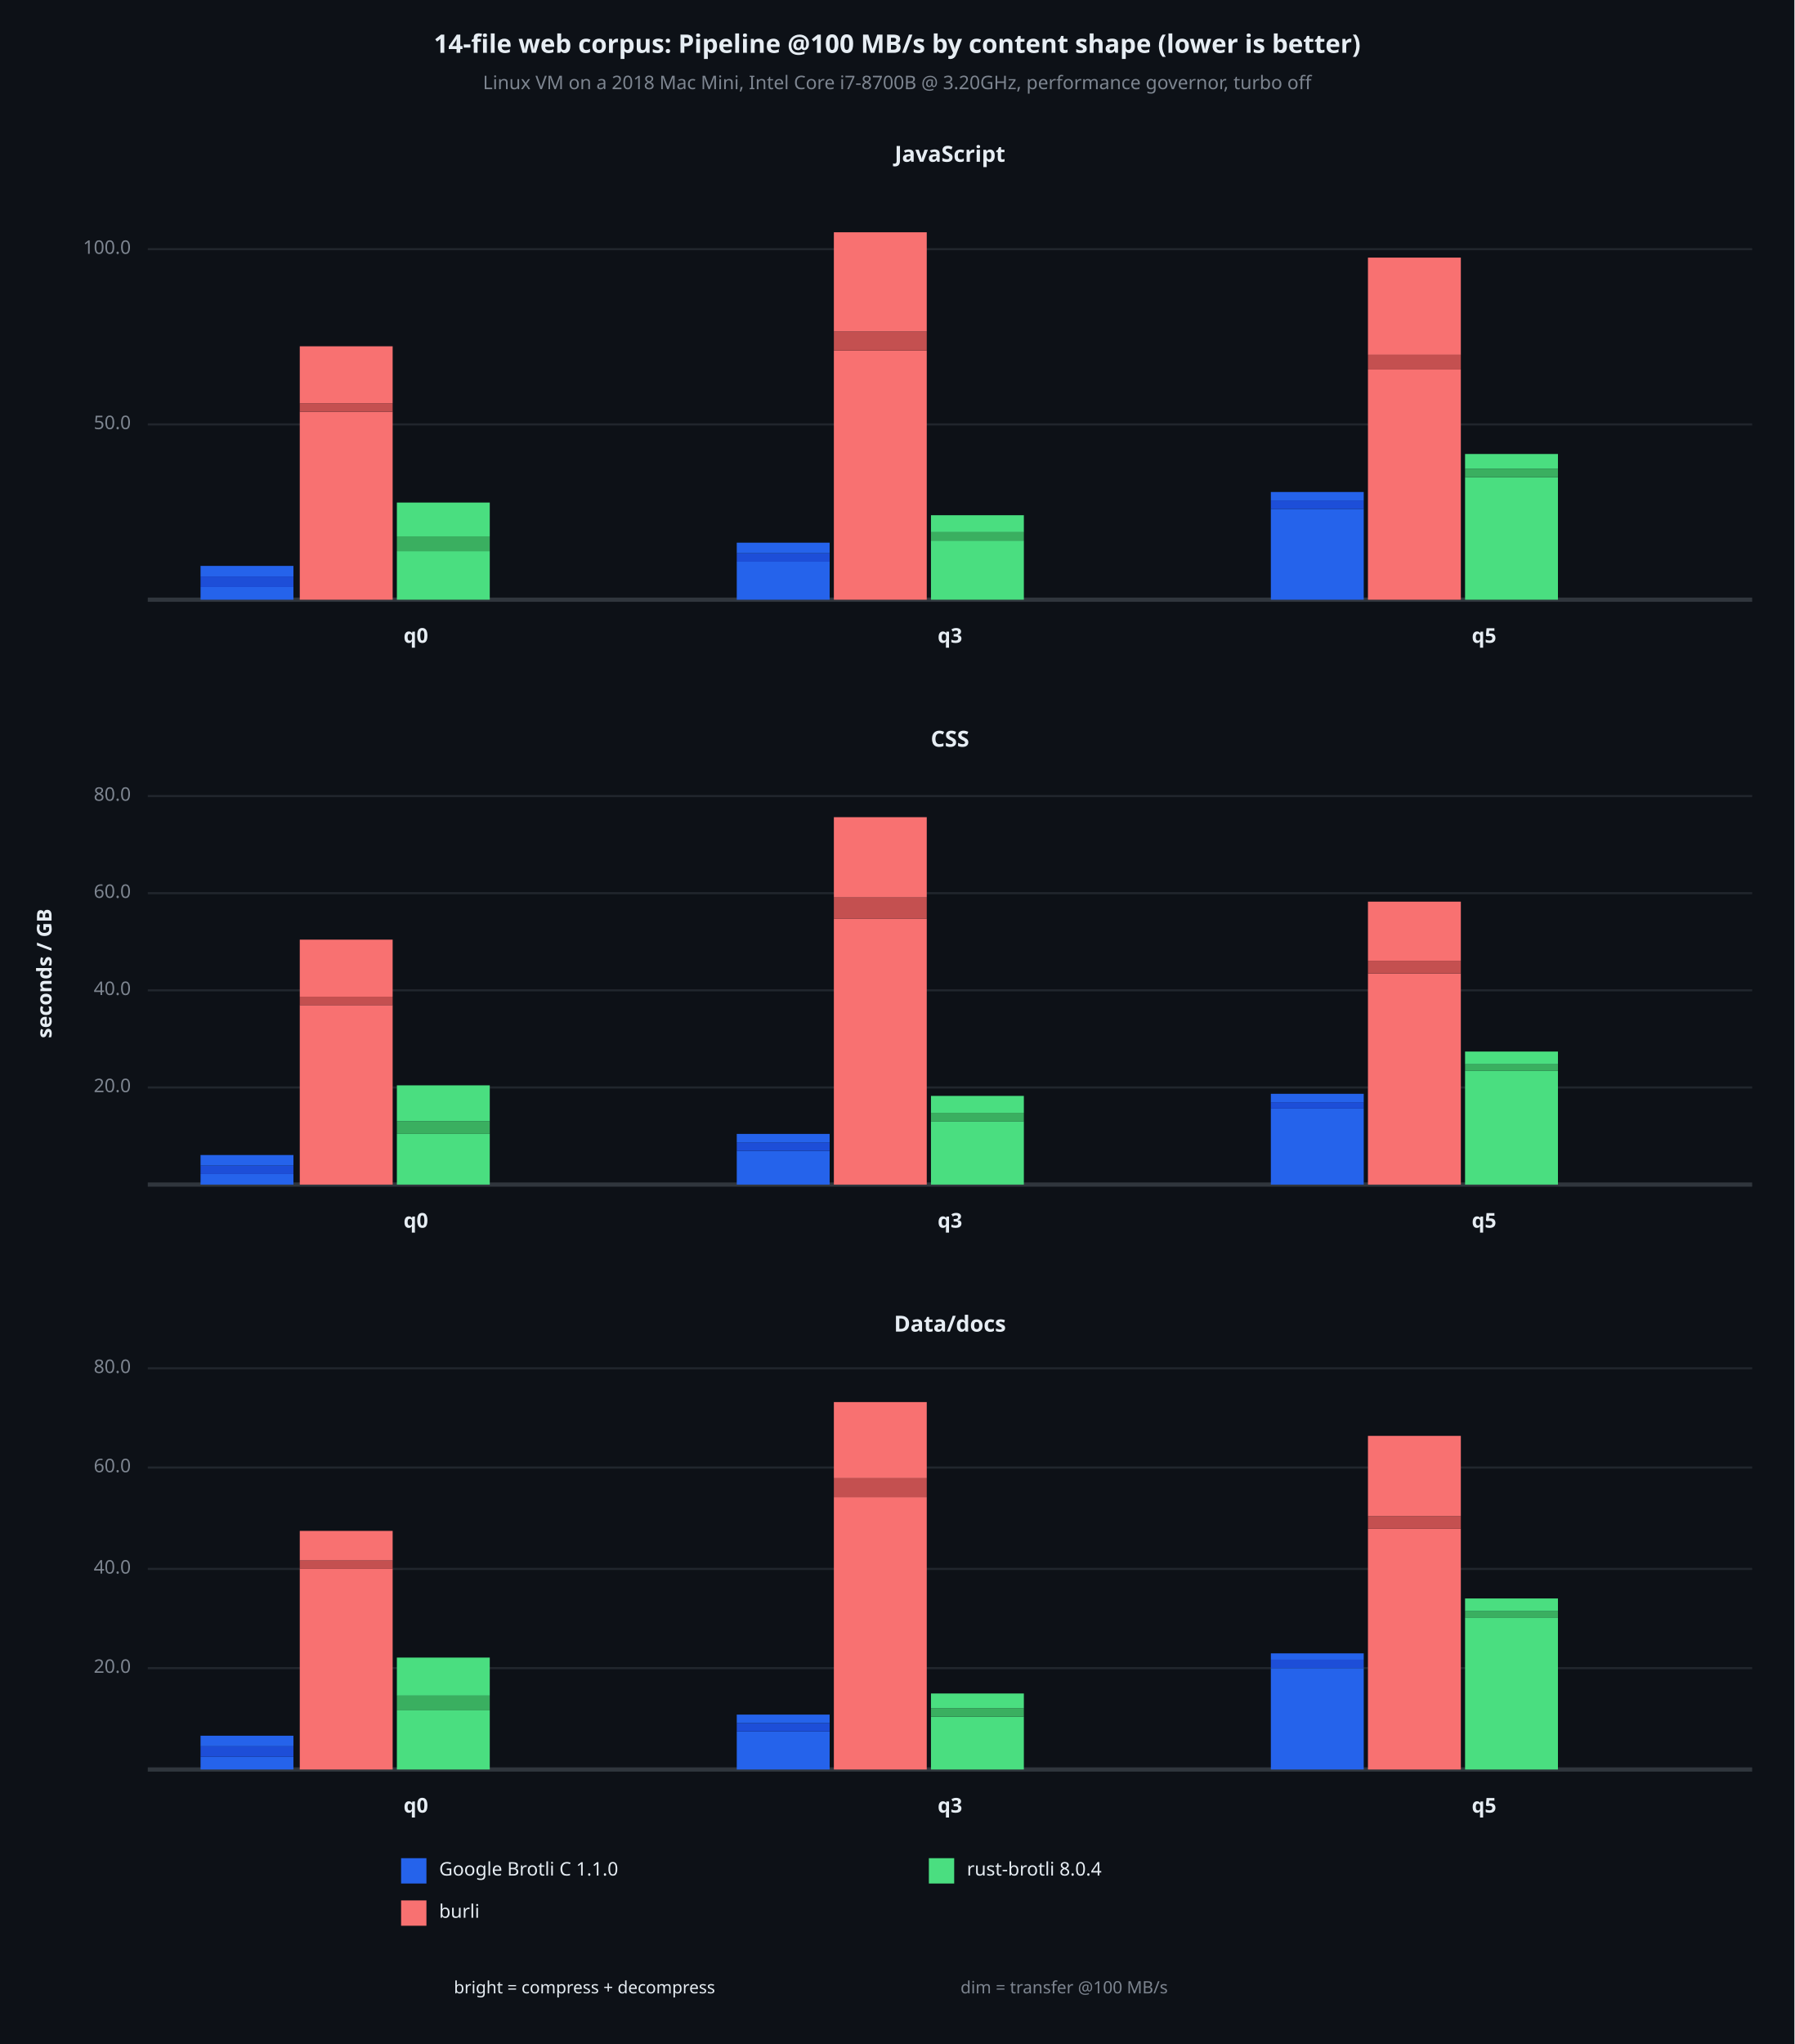
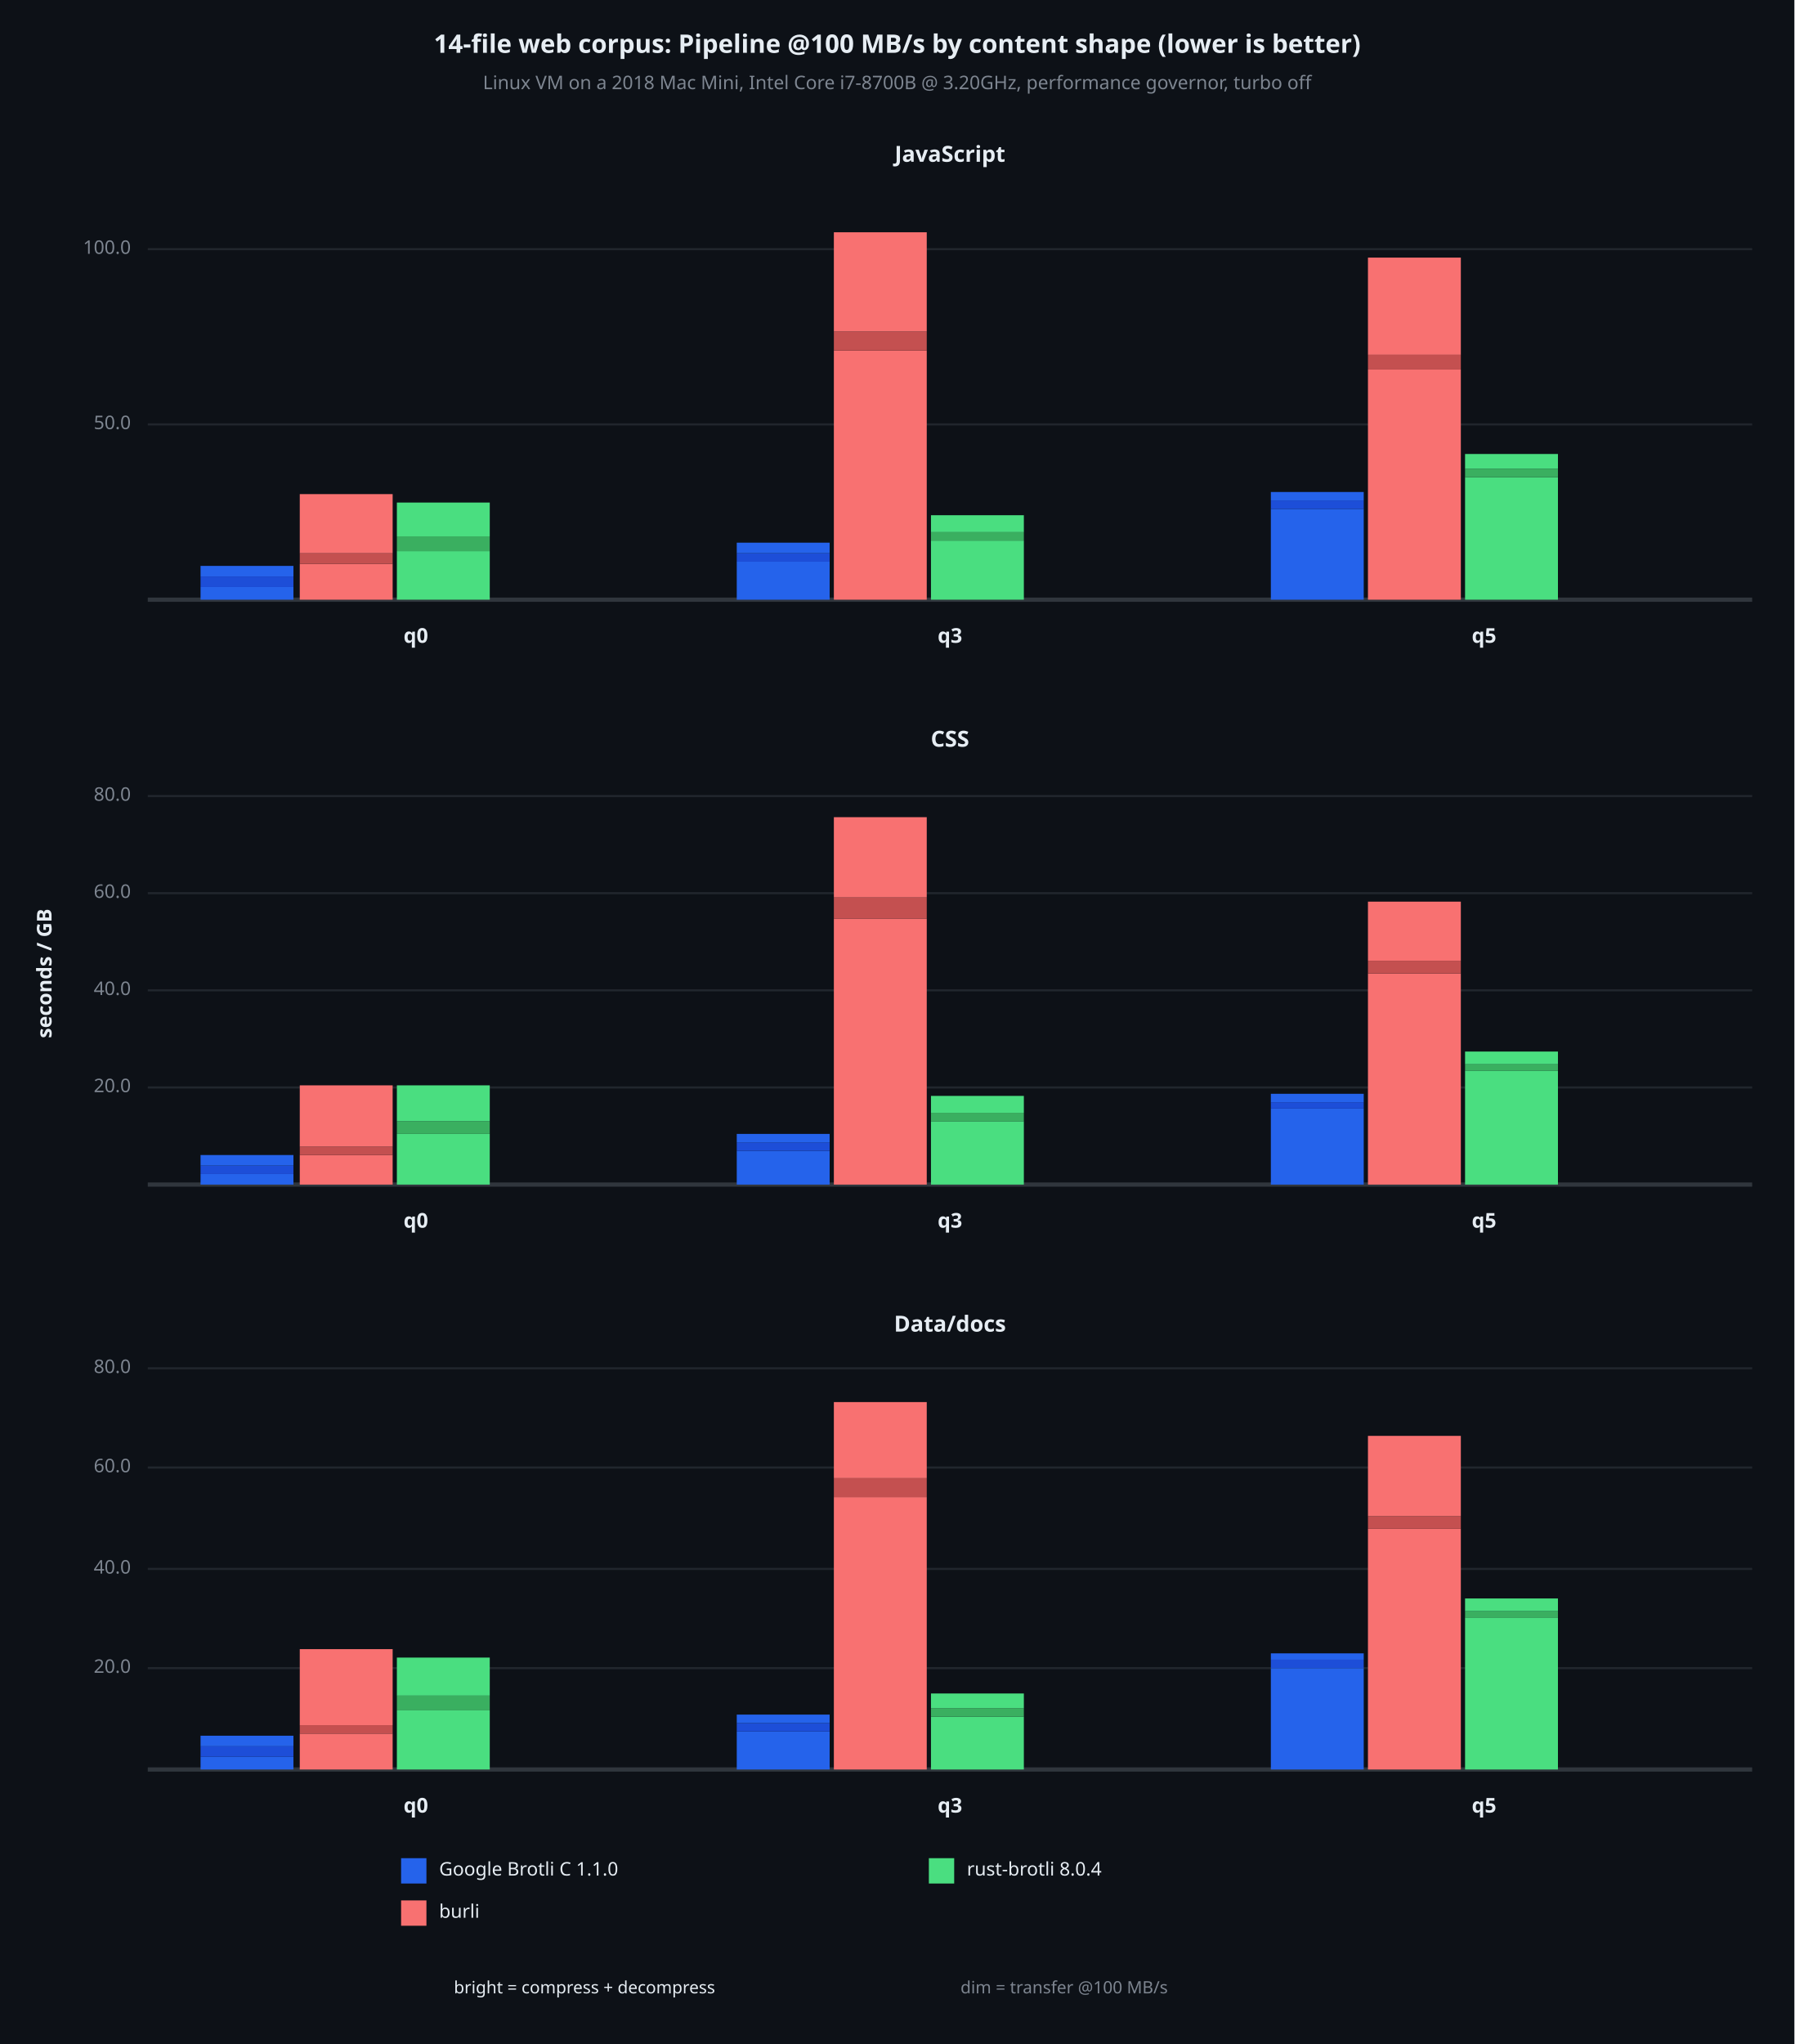
<svg xmlns="http://www.w3.org/2000/svg" viewBox="0 0 850 968" font-family="system-ui, -apple-system, sans-serif">
  <rect x="0" y="0" width="850" height="968" opacity="1" fill="#0D1117" stroke="none" />
  <text x="425" y="22" dy="0.5ex" text-anchor="middle" font-family="sans-serif" font-size="12.097" opacity="1" fill="#E6EDF3" font-weight="bold">
14-file web corpus: Pipeline @100 MB/s by content shape (lower is better)
</text>
  <text x="425" y="40" dy="0.5ex" text-anchor="middle" font-family="sans-serif" font-size="8.871" opacity="1" fill="#7D8590">
Linux VM on a 2018 Mac Mini, Intel Core i7-8700B @ 3.20GHz, performance governor, turbo off
</text>
  <text x="22" y="461" dy="0.5ex" text-anchor="middle" font-family="sans-serif" font-size="9.677" opacity="1" fill="#E6EDF3" font-weight="bold" transform="rotate(270, 22, 461)">
seconds / GB
</text>
  <text x="450" y="74" dy="0.5ex" text-anchor="middle" font-family="sans-serif" font-size="10.484" opacity="1" fill="#E6EDF3" font-weight="bold">
JavaScript
</text>
  <polyline fill="none" opacity="1" stroke="#21262D" stroke-width="1" points="70,201 830,201 " />
  <text x="62" y="201" dy="0.5ex" text-anchor="end" font-family="sans-serif" font-size="8.871" opacity="1" fill="#7D8590">
50.0
</text>
  <polyline fill="none" opacity="1" stroke="#21262D" stroke-width="1" points="70,118 830,118 " />
  <text x="62" y="118" dy="0.5ex" text-anchor="end" font-family="sans-serif" font-size="8.871" opacity="1" fill="#7D8590">
100.0
</text>
  <polyline fill="none" opacity="1" stroke="#30363D" stroke-width="2" points="70,284 830,284 " />
  <rect x="95" y="278" width="44" height="6" opacity="1" fill="#2563EB" stroke="none" />
  <rect x="95" y="273" width="44" height="5" opacity="1" fill="#1D4ED8" stroke="none" />
  <rect x="95" y="268" width="44" height="5" opacity="1" fill="#2563EB" stroke="none" />
-   <rect x="142" y="195" width="44" height="89" opacity="1" fill="#F87171" stroke="none" />
-   <rect x="142" y="191" width="44" height="4" opacity="1" fill="#C45050" stroke="none" />
-   <rect x="142" y="164" width="44" height="27" opacity="1" fill="#F87171" stroke="none" />
+   <rect x="142" y="267" width="44" height="17" opacity="1" fill="#F87171" stroke="none" />
+   <rect x="142" y="262" width="44" height="5" opacity="1" fill="#C45050" stroke="none" />
+   <rect x="142" y="234" width="44" height="28" opacity="1" fill="#F87171" stroke="none" />
  <rect x="188" y="261" width="44" height="23" opacity="1" fill="#4ADE80" stroke="none" />
  <rect x="188" y="254" width="44" height="7" opacity="1" fill="#3AAF60" stroke="none" />
  <rect x="188" y="238" width="44" height="16" opacity="1" fill="#4ADE80" stroke="none" />
  <text x="197" y="302" dy="0.5ex" text-anchor="middle" font-family="sans-serif" font-size="9.677" opacity="1" fill="#E6EDF3" font-weight="bold">
q0
</text>
  <rect x="349" y="266" width="44" height="18" opacity="1" fill="#2563EB" stroke="none" />
  <rect x="349" y="262" width="44" height="4" opacity="1" fill="#1D4ED8" stroke="none" />
  <rect x="349" y="257" width="44" height="5" opacity="1" fill="#2563EB" stroke="none" />
  <rect x="395" y="166" width="44" height="118" opacity="1" fill="#F87171" stroke="none" />
  <rect x="395" y="157" width="44" height="9" opacity="1" fill="#C45050" stroke="none" />
  <rect x="395" y="110" width="44" height="47" opacity="1" fill="#F87171" stroke="none" />
  <rect x="441" y="256" width="44" height="28" opacity="1" fill="#4ADE80" stroke="none" />
  <rect x="441" y="252" width="44" height="4" opacity="1" fill="#3AAF60" stroke="none" />
  <rect x="441" y="244" width="44" height="8" opacity="1" fill="#4ADE80" stroke="none" />
  <text x="450" y="302" dy="0.5ex" text-anchor="middle" font-family="sans-serif" font-size="9.677" opacity="1" fill="#E6EDF3" font-weight="bold">
q3
</text>
  <rect x="602" y="241" width="44" height="43" opacity="1" fill="#2563EB" stroke="none" />
  <rect x="602" y="237" width="44" height="4" opacity="1" fill="#1D4ED8" stroke="none" />
  <rect x="602" y="233" width="44" height="4" opacity="1" fill="#2563EB" stroke="none" />
  <rect x="648" y="175" width="44" height="109" opacity="1" fill="#F87171" stroke="none" />
  <rect x="648" y="168" width="44" height="7" opacity="1" fill="#C45050" stroke="none" />
  <rect x="648" y="122" width="44" height="46" opacity="1" fill="#F87171" stroke="none" />
  <rect x="694" y="226" width="44" height="58" opacity="1" fill="#4ADE80" stroke="none" />
  <rect x="694" y="222" width="44" height="4" opacity="1" fill="#3AAF60" stroke="none" />
  <rect x="694" y="215" width="44" height="7" opacity="1" fill="#4ADE80" stroke="none" />
  <text x="703" y="302" dy="0.5ex" text-anchor="middle" font-family="sans-serif" font-size="9.677" opacity="1" fill="#E6EDF3" font-weight="bold">
q5
</text>
  <text x="450" y="351" dy="0.5ex" text-anchor="middle" font-family="sans-serif" font-size="10.484" opacity="1" fill="#E6EDF3" font-weight="bold">
CSS
</text>
  <polyline fill="none" opacity="1" stroke="#21262D" stroke-width="1" points="70,515 830,515 " />
  <text x="62" y="515" dy="0.5ex" text-anchor="end" font-family="sans-serif" font-size="8.871" opacity="1" fill="#7D8590">
20.0
</text>
  <polyline fill="none" opacity="1" stroke="#21262D" stroke-width="1" points="70,469 830,469 " />
  <text x="62" y="469" dy="0.5ex" text-anchor="end" font-family="sans-serif" font-size="8.871" opacity="1" fill="#7D8590">
40.0
</text>
  <polyline fill="none" opacity="1" stroke="#21262D" stroke-width="1" points="70,423 830,423 " />
  <text x="62" y="423" dy="0.5ex" text-anchor="end" font-family="sans-serif" font-size="8.871" opacity="1" fill="#7D8590">
60.0
</text>
  <polyline fill="none" opacity="1" stroke="#21262D" stroke-width="1" points="70,377 830,377 " />
  <text x="62" y="377" dy="0.5ex" text-anchor="end" font-family="sans-serif" font-size="8.871" opacity="1" fill="#7D8590">
80.0
</text>
  <polyline fill="none" opacity="1" stroke="#30363D" stroke-width="2" points="70,561 830,561 " />
  <rect x="95" y="556" width="44" height="5" opacity="1" fill="#2563EB" stroke="none" />
  <rect x="95" y="552" width="44" height="4" opacity="1" fill="#1D4ED8" stroke="none" />
  <rect x="95" y="547" width="44" height="5" opacity="1" fill="#2563EB" stroke="none" />
-   <rect x="142" y="476" width="44" height="85" opacity="1" fill="#F87171" stroke="none" />
-   <rect x="142" y="472" width="44" height="4" opacity="1" fill="#C45050" stroke="none" />
-   <rect x="142" y="445" width="44" height="27" opacity="1" fill="#F87171" stroke="none" />
+   <rect x="142" y="547" width="44" height="14" opacity="1" fill="#F87171" stroke="none" />
+   <rect x="142" y="543" width="44" height="4" opacity="1" fill="#C45050" stroke="none" />
+   <rect x="142" y="514" width="44" height="29" opacity="1" fill="#F87171" stroke="none" />
  <rect x="188" y="537" width="44" height="24" opacity="1" fill="#4ADE80" stroke="none" />
  <rect x="188" y="531" width="44" height="6" opacity="1" fill="#3AAF60" stroke="none" />
  <rect x="188" y="514" width="44" height="17" opacity="1" fill="#4ADE80" stroke="none" />
  <text x="197" y="579" dy="0.5ex" text-anchor="middle" font-family="sans-serif" font-size="9.677" opacity="1" fill="#E6EDF3" font-weight="bold">
q0
</text>
  <rect x="349" y="545" width="44" height="16" opacity="1" fill="#2563EB" stroke="none" />
  <rect x="349" y="541" width="44" height="4" opacity="1" fill="#1D4ED8" stroke="none" />
  <rect x="349" y="537" width="44" height="4" opacity="1" fill="#2563EB" stroke="none" />
  <rect x="395" y="435" width="44" height="126" opacity="1" fill="#F87171" stroke="none" />
  <rect x="395" y="425" width="44" height="10" opacity="1" fill="#C45050" stroke="none" />
  <rect x="395" y="387" width="44" height="38" opacity="1" fill="#F87171" stroke="none" />
  <rect x="441" y="531" width="44" height="30" opacity="1" fill="#4ADE80" stroke="none" />
  <rect x="441" y="527" width="44" height="4" opacity="1" fill="#3AAF60" stroke="none" />
  <rect x="441" y="519" width="44" height="8" opacity="1" fill="#4ADE80" stroke="none" />
  <text x="450" y="579" dy="0.5ex" text-anchor="middle" font-family="sans-serif" font-size="9.677" opacity="1" fill="#E6EDF3" font-weight="bold">
q3
</text>
  <rect x="602" y="525" width="44" height="36" opacity="1" fill="#2563EB" stroke="none" />
  <rect x="602" y="522" width="44" height="3" opacity="1" fill="#1D4ED8" stroke="none" />
  <rect x="602" y="518" width="44" height="4" opacity="1" fill="#2563EB" stroke="none" />
  <rect x="648" y="461" width="44" height="100" opacity="1" fill="#F87171" stroke="none" />
  <rect x="648" y="455" width="44" height="6" opacity="1" fill="#C45050" stroke="none" />
  <rect x="648" y="427" width="44" height="28" opacity="1" fill="#F87171" stroke="none" />
  <rect x="694" y="507" width="44" height="54" opacity="1" fill="#4ADE80" stroke="none" />
  <rect x="694" y="504" width="44" height="3" opacity="1" fill="#3AAF60" stroke="none" />
  <rect x="694" y="498" width="44" height="6" opacity="1" fill="#4ADE80" stroke="none" />
  <text x="703" y="579" dy="0.5ex" text-anchor="middle" font-family="sans-serif" font-size="9.677" opacity="1" fill="#E6EDF3" font-weight="bold">
q5
</text>
  <text x="450" y="628" dy="0.5ex" text-anchor="middle" font-family="sans-serif" font-size="10.484" opacity="1" fill="#E6EDF3" font-weight="bold">
Data/docs
</text>
  <polyline fill="none" opacity="1" stroke="#21262D" stroke-width="1" points="70,790 830,790 " />
  <text x="62" y="790" dy="0.5ex" text-anchor="end" font-family="sans-serif" font-size="8.871" opacity="1" fill="#7D8590">
20.0
</text>
  <polyline fill="none" opacity="1" stroke="#21262D" stroke-width="1" points="70,743 830,743 " />
  <text x="62" y="743" dy="0.5ex" text-anchor="end" font-family="sans-serif" font-size="8.871" opacity="1" fill="#7D8590">
40.0
</text>
  <polyline fill="none" opacity="1" stroke="#21262D" stroke-width="1" points="70,695 830,695 " />
  <text x="62" y="695" dy="0.5ex" text-anchor="end" font-family="sans-serif" font-size="8.871" opacity="1" fill="#7D8590">
60.0
</text>
  <polyline fill="none" opacity="1" stroke="#21262D" stroke-width="1" points="70,648 830,648 " />
  <text x="62" y="648" dy="0.5ex" text-anchor="end" font-family="sans-serif" font-size="8.871" opacity="1" fill="#7D8590">
80.0
</text>
  <polyline fill="none" opacity="1" stroke="#30363D" stroke-width="2" points="70,838 830,838 " />
  <rect x="95" y="832" width="44" height="6" opacity="1" fill="#2563EB" stroke="none" />
  <rect x="95" y="827" width="44" height="5" opacity="1" fill="#1D4ED8" stroke="none" />
  <rect x="95" y="822" width="44" height="5" opacity="1" fill="#2563EB" stroke="none" />
-   <rect x="142" y="743" width="44" height="95" opacity="1" fill="#F87171" stroke="none" />
-   <rect x="142" y="739" width="44" height="4" opacity="1" fill="#C45050" stroke="none" />
-   <rect x="142" y="725" width="44" height="14" opacity="1" fill="#F87171" stroke="none" />
+   <rect x="142" y="821" width="44" height="17" opacity="1" fill="#F87171" stroke="none" />
+   <rect x="142" y="817" width="44" height="4" opacity="1" fill="#C45050" stroke="none" />
+   <rect x="142" y="781" width="44" height="36" opacity="1" fill="#F87171" stroke="none" />
  <rect x="188" y="810" width="44" height="28" opacity="1" fill="#4ADE80" stroke="none" />
  <rect x="188" y="803" width="44" height="7" opacity="1" fill="#3AAF60" stroke="none" />
  <rect x="188" y="785" width="44" height="18" opacity="1" fill="#4ADE80" stroke="none" />
  <text x="197" y="856" dy="0.5ex" text-anchor="middle" font-family="sans-serif" font-size="9.677" opacity="1" fill="#E6EDF3" font-weight="bold">
q0
</text>
  <rect x="349" y="820" width="44" height="18" opacity="1" fill="#2563EB" stroke="none" />
  <rect x="349" y="816" width="44" height="4" opacity="1" fill="#1D4ED8" stroke="none" />
  <rect x="349" y="812" width="44" height="4" opacity="1" fill="#2563EB" stroke="none" />
  <rect x="395" y="709" width="44" height="129" opacity="1" fill="#F87171" stroke="none" />
  <rect x="395" y="700" width="44" height="9" opacity="1" fill="#C45050" stroke="none" />
  <rect x="395" y="664" width="44" height="36" opacity="1" fill="#F87171" stroke="none" />
  <rect x="441" y="813" width="44" height="25" opacity="1" fill="#4ADE80" stroke="none" />
  <rect x="441" y="809" width="44" height="4" opacity="1" fill="#3AAF60" stroke="none" />
  <rect x="441" y="802" width="44" height="7" opacity="1" fill="#4ADE80" stroke="none" />
  <text x="450" y="856" dy="0.5ex" text-anchor="middle" font-family="sans-serif" font-size="9.677" opacity="1" fill="#E6EDF3" font-weight="bold">
q3
</text>
  <rect x="602" y="790" width="44" height="48" opacity="1" fill="#2563EB" stroke="none" />
  <rect x="602" y="786" width="44" height="4" opacity="1" fill="#1D4ED8" stroke="none" />
  <rect x="602" y="783" width="44" height="3" opacity="1" fill="#2563EB" stroke="none" />
  <rect x="648" y="724" width="44" height="114" opacity="1" fill="#F87171" stroke="none" />
  <rect x="648" y="718" width="44" height="6" opacity="1" fill="#C45050" stroke="none" />
  <rect x="648" y="680" width="44" height="38" opacity="1" fill="#F87171" stroke="none" />
  <rect x="694" y="766" width="44" height="72" opacity="1" fill="#4ADE80" stroke="none" />
  <rect x="694" y="763" width="44" height="3" opacity="1" fill="#3AAF60" stroke="none" />
  <rect x="694" y="757" width="44" height="6" opacity="1" fill="#4ADE80" stroke="none" />
  <text x="703" y="856" dy="0.5ex" text-anchor="middle" font-family="sans-serif" font-size="9.677" opacity="1" fill="#E6EDF3" font-weight="bold">
q5
</text>
  <rect x="190" y="880" width="12" height="12" opacity="1" fill="#2563EB" stroke="none" />
  <text x="208" y="886" dy="0.5ex" text-anchor="start" font-family="sans-serif" font-size="8.871" opacity="1" fill="#E6EDF3">
Google Brotli C 1.1.0
</text>
  <rect x="190" y="900" width="12" height="12" opacity="1" fill="#F87171" stroke="none" />
  <text x="208" y="906" dy="0.5ex" text-anchor="start" font-family="sans-serif" font-size="8.871" opacity="1" fill="#E6EDF3">
burli
</text>
  <rect x="440" y="880" width="12" height="12" opacity="1" fill="#4ADE80" stroke="none" />
  <text x="458" y="886" dy="0.5ex" text-anchor="start" font-family="sans-serif" font-size="8.871" opacity="1" fill="#E6EDF3">
rust-brotli 8.0.4
</text>
  <text x="215" y="942" dy="0.5ex" text-anchor="start" font-family="sans-serif" font-size="8.065" opacity="1" fill="#E6EDF3">
bright = compress + decompress
</text>
  <text x="455" y="942" dy="0.5ex" text-anchor="start" font-family="sans-serif" font-size="8.065" opacity="1" fill="#7D8590">
dim = transfer @100 MB/s
</text>
</svg>
